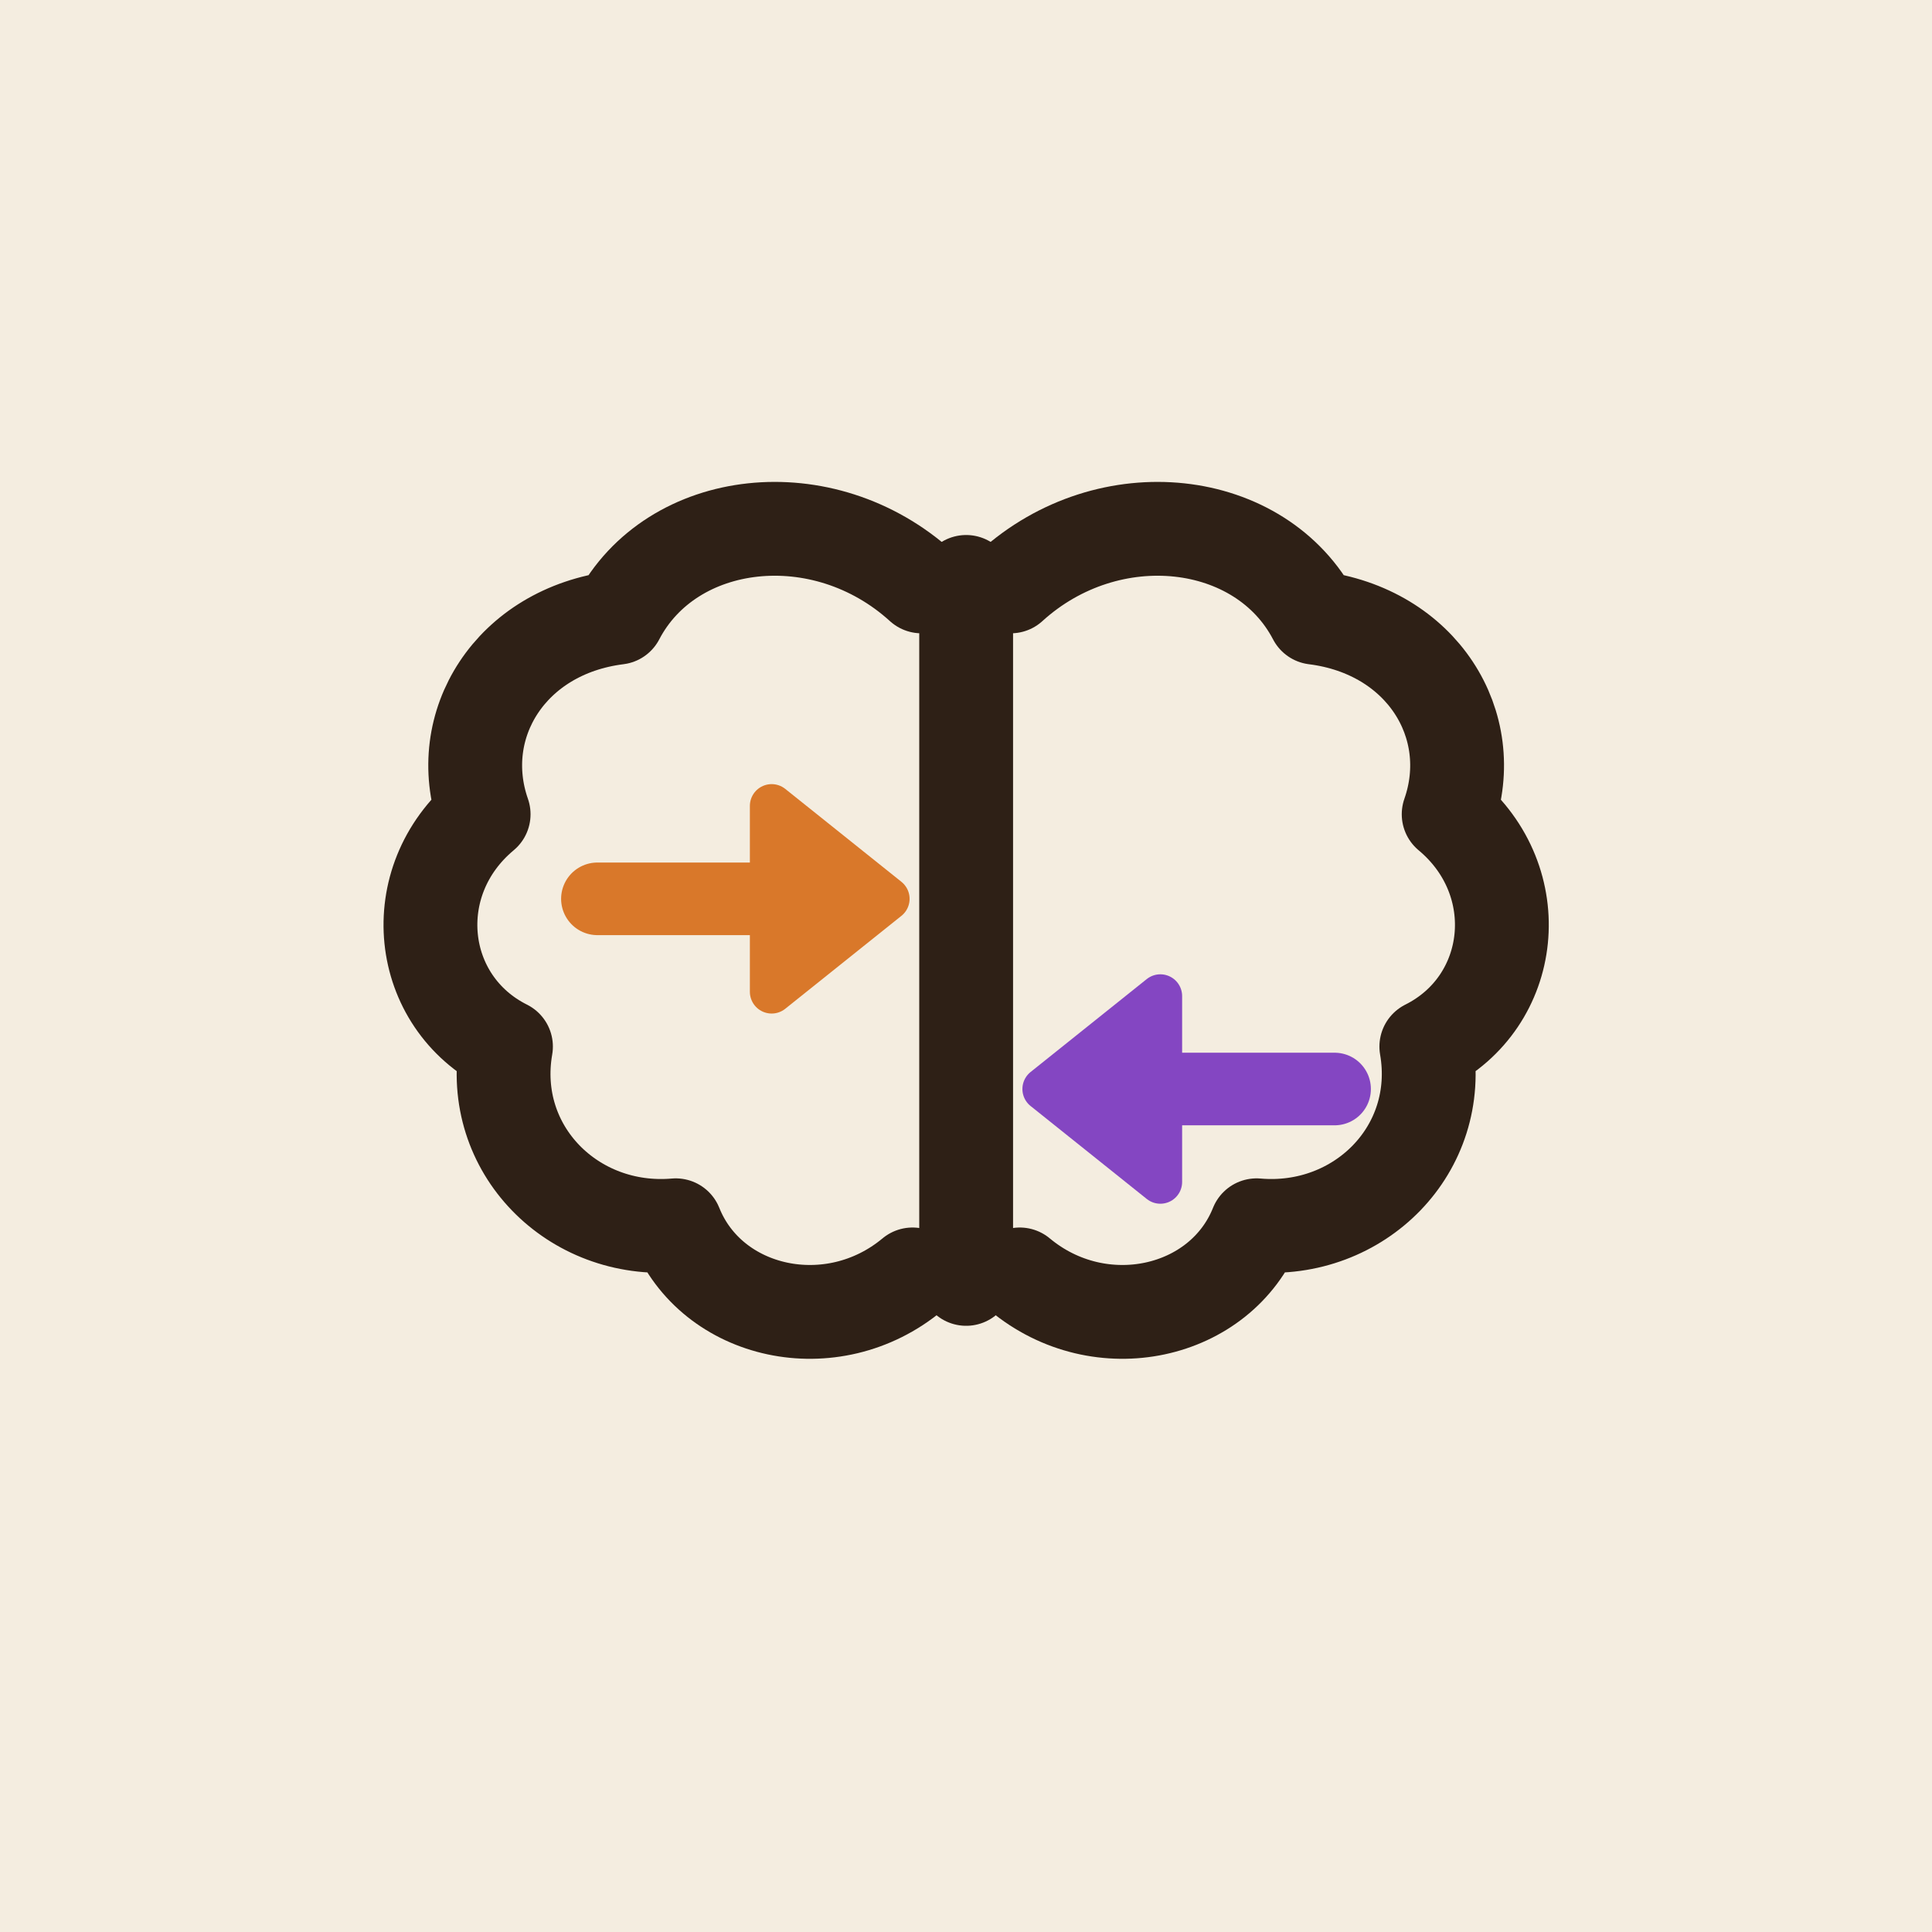
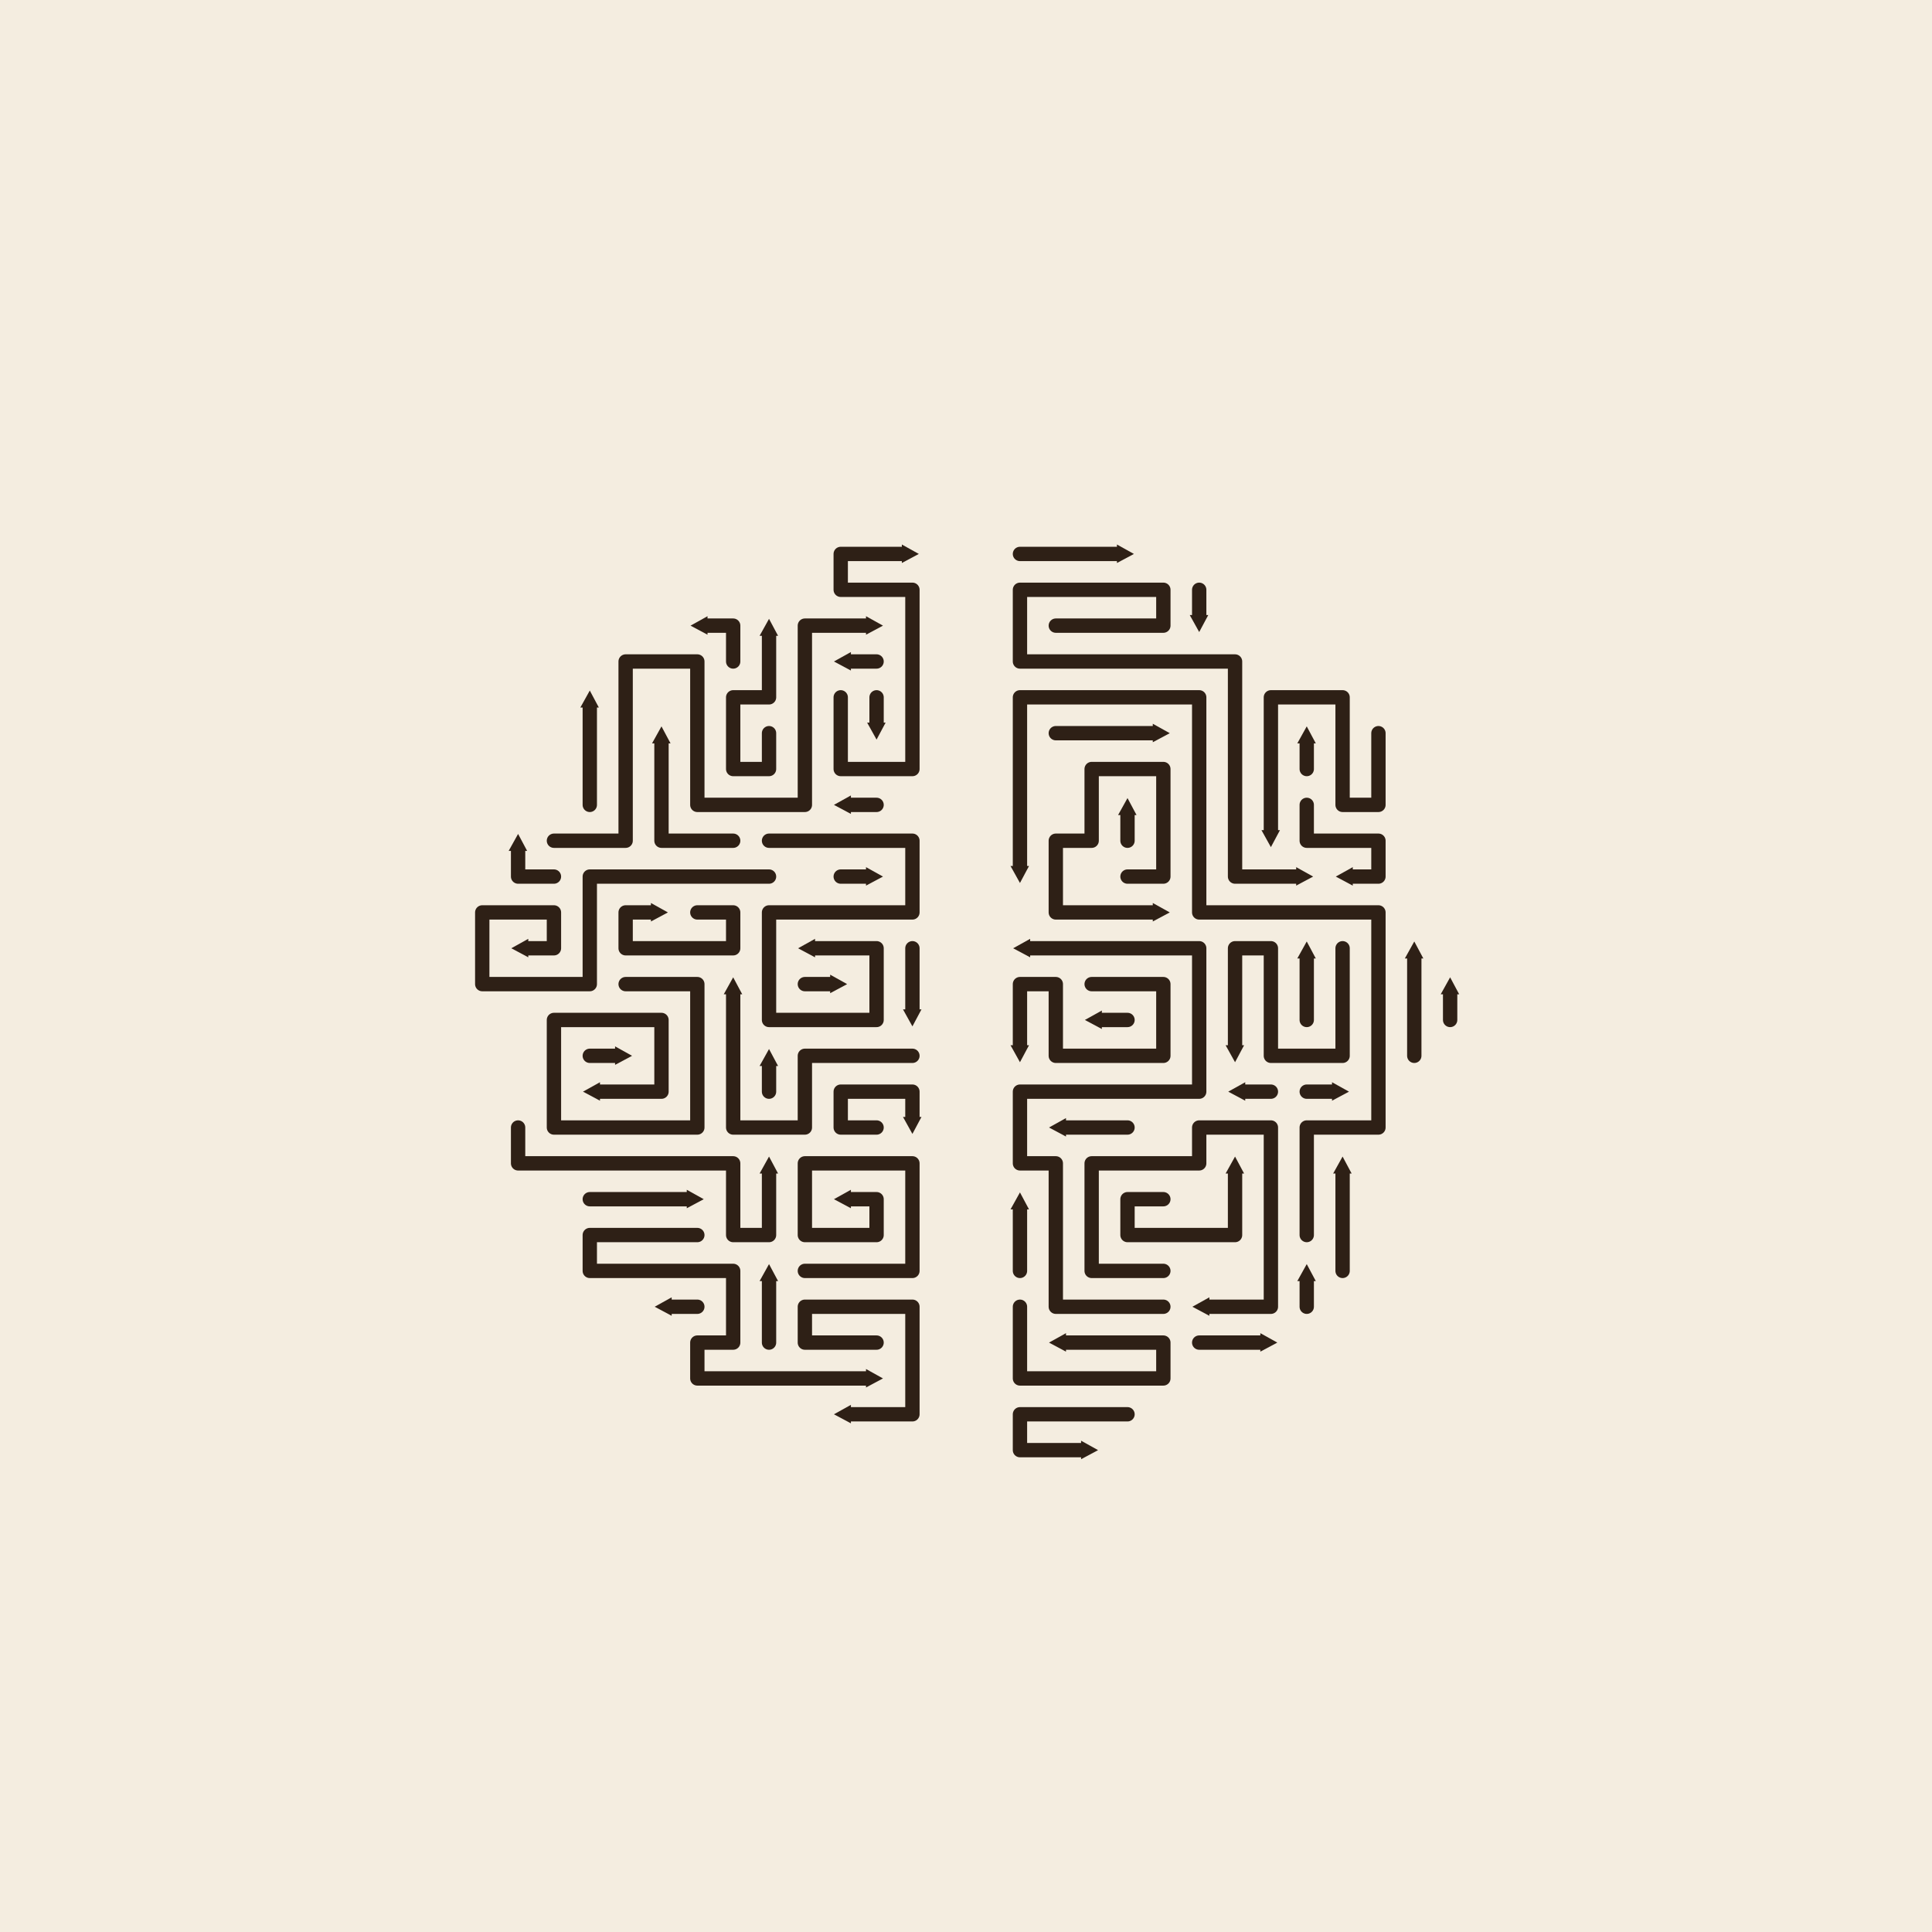
- <svg xmlns="http://www.w3.org/2000/svg" width="512" height="512" viewBox="0 0 512 512">
-   <rect width="512" height="512" rx="0" fill="#F4EDE0" />
-   <g transform="translate(66.6 66.6) scale(11.840)" fill="none" stroke="#2E2016" stroke-width="2.1" stroke-linecap="round" stroke-linejoin="round">
-     <path d="M15 7.5c-2.2-2-5.6-1.6-6.8.7-2.4.3-3.7 2.4-3 4.4-1.8 1.5-1.5 4.2.5 5.2-.4 2.3 1.5 4.2 3.8 4 .8 2 3.5 2.6 5.3 1.1" />
-     <path d="M17 7.5c2.2-2 5.6-1.6 6.8.7 2.4.3 3.7 2.4 3 4.4 1.8 1.5 1.5 4.2-.5 5.2.4 2.3-1.5 4.2-3.8 4-.8 2-3.5 2.6-5.3 1.1" />
-     <path d="M16 7.4v15.6" />
-   </g>
-   <g transform="translate(196.8 238.2) rotate(0)" stroke="#D9782A" stroke-linecap="round" stroke-linejoin="round">
-     <path d="M-38.48 0 H7.696" stroke-width="19.24" fill="none" />
-     <path d="M7.696 -24.627 L38.48 0 L7.696 24.627 Z" fill="#D9782A" stroke-width="11.544" />
-   </g>
-   <g transform="translate(315.2 288.6) rotate(180)" stroke="#8446C2" stroke-linecap="round" stroke-linejoin="round">
-     <path d="M-38.48 0 H7.696" stroke-width="19.24" fill="none" />
-     <path d="M7.696 -24.627 L38.48 0 L7.696 24.627 Z" fill="#8446C2" stroke-width="11.544" />
+ <svg xmlns="http://www.w3.org/2000/svg" width="512" height="512" viewBox="0 0 512 512" role="img" aria-label="Puzzle – Train Your Brain: a brain drawn out of arrows">
+   <rect width="512" height="512" fill="#F4EDE0" />
+   <g fill="none" stroke="#2E2016" stroke-width="3.80" stroke-linecap="round" stroke-linejoin="round">
+     <path d="M146.8,222.8L165.8,222.8L165.8,175.3L184.8,175.3L184.8,213.3L213.3,213.3L213.3,165.8L229.5,165.8" />
+     <path d="M234.0,165.8 L229.5,168.2 L229.5,163.3 Z" fill="#2E2016" stroke="none" />
+     <path d="M308.3,346.3L279.8,346.3L279.8,308.3L270.3,308.3L270.3,289.3L317.8,289.3L317.8,251.3L273.0,251.3" />
+     <path d="M268.5,251.3 L273.0,248.8 L273.0,253.7 Z" fill="#2E2016" stroke="none" />
+     <path d="M346.3,327.3L346.3,298.8L365.3,298.8L365.3,241.8L317.8,241.8L317.8,184.8L270.3,184.8L270.3,229.5" />
+     <path d="M270.3,234.0 L267.8,229.5 L272.7,229.5 Z" fill="#2E2016" stroke="none" />
+     <path d="M279.8,165.8L308.3,165.8L308.3,156.3L270.3,156.3L270.3,175.3L327.3,175.3L327.3,232.3L343.5,232.3" />
+     <path d="M348.0,232.3 L343.5,234.7 L343.5,229.8 Z" fill="#2E2016" stroke="none" />
+     <path d="M298.8,232.3L308.3,232.3L308.3,203.8L289.3,203.8L289.3,222.8L279.8,222.8L279.8,241.8L305.5,241.8" />
+     <path d="M310.0,241.8 L305.5,244.2 L305.5,239.3 Z" fill="#2E2016" stroke="none" />
+     <path d="M308.3,336.8L289.3,336.8L289.3,308.3L317.8,308.3L317.8,298.8L336.8,298.8L336.8,346.3L320.5,346.3" />
+     <path d="M316.0,346.3 L320.5,343.8 L320.5,348.7 Z" fill="#2E2016" stroke="none" />
+     <path d="M194.3,175.3L194.3,165.8L187.5,165.8" />
+     <path d="M183.0,165.8 L187.5,163.3 L187.5,168.2 Z" fill="#2E2016" stroke="none" />
+     <path d="M355.8,251.3L355.8,279.8L336.8,279.8L336.8,251.3L327.3,251.3L327.3,277.0" />
+     <path d="M327.3,281.5 L324.8,277.0 L329.7,277.0 Z" fill="#2E2016" stroke="none" />
+     <path d="M213.3,336.8L241.8,336.8L241.8,308.3L213.3,308.3L213.3,327.3L232.3,327.3L232.3,317.8L225.5,317.8" />
+     <path d="M221.0,317.8 L225.5,315.3 L225.5,320.2 Z" fill="#2E2016" stroke="none" />
+     <path d="M346.3,213.3L346.3,222.8L365.3,222.8L365.3,232.3L358.5,232.3" />
+     <path d="M354.0,232.3 L358.5,229.8 L358.5,234.7 Z" fill="#2E2016" stroke="none" />
+     <path d="M203.8,222.8L241.8,222.8L241.8,241.8L203.8,241.8L203.8,270.3L232.3,270.3L232.3,251.3L216.0,251.3" />
+     <path d="M211.5,251.3 L216.0,248.8 L216.0,253.7 Z" fill="#2E2016" stroke="none" />
+     <path d="M184.8,327.3L156.3,327.3L156.3,336.8L194.3,336.8L194.3,355.8L184.8,355.8L184.8,365.3L229.5,365.3" />
+     <path d="M234.0,365.3 L229.5,367.7 L229.5,362.8 Z" fill="#2E2016" stroke="none" />
+     <path d="M165.8,260.8L184.8,260.8L184.8,298.8L146.8,298.8L146.8,270.3L175.3,270.3L175.3,289.3L159.0,289.3" />
+     <path d="M154.5,289.3 L159.0,286.8 L159.0,291.7 Z" fill="#2E2016" stroke="none" />
+     <path d="M279.8,194.3L305.5,194.3" />
+     <path d="M310.0,194.3 L305.5,196.7 L305.5,191.8 Z" fill="#2E2016" stroke="none" />
+     <path d="M241.8,279.8L213.3,279.8L213.3,298.8L194.3,298.8L194.3,263.5" />
+     <path d="M194.3,259.0 L196.7,263.5 L191.8,263.5 Z" fill="#2E2016" stroke="none" />
+     <path d="M203.8,232.3L156.3,232.3L156.3,260.8L127.8,260.8L127.8,241.8L146.8,241.8L146.8,251.3L140.0,251.3" />
+     <path d="M135.5,251.3 L140.0,248.8 L140.0,253.7 Z" fill="#2E2016" stroke="none" />
+     <path d="M374.8,279.8L374.8,254.0" />
+     <path d="M374.8,249.5 L377.2,254.0 L372.3,254.0 Z" fill="#2E2016" stroke="none" />
+     <path d="M194.3,222.8L175.3,222.8L175.3,197.0" />
+     <path d="M175.3,192.5 L177.7,197.0 L172.8,197.0 Z" fill="#2E2016" stroke="none" />
+     <path d="M222.8,184.8L222.8,203.8L241.8,203.8L241.8,156.3L222.8,156.3L222.8,146.8L239.0,146.8" />
+     <path d="M243.5,146.8 L239.0,149.2 L239.0,144.3 Z" fill="#2E2016" stroke="none" />
+     <path d="M232.3,213.3L225.5,213.3" />
+     <path d="M221.0,213.3 L225.5,210.8 L225.5,215.7 Z" fill="#2E2016" stroke="none" />
+     <path d="M137.3,298.8L137.3,308.3L194.3,308.3L194.3,327.3L203.8,327.3L203.8,311.0" />
+     <path d="M203.8,306.5 L206.2,311.0 L201.3,311.0 Z" fill="#2E2016" stroke="none" />
+     <path d="M222.8,232.3L229.5,232.3" />
+     <path d="M234.0,232.3 L229.5,234.7 L229.5,229.8 Z" fill="#2E2016" stroke="none" />
+     <path d="M232.3,355.8L213.3,355.8L213.3,346.3L241.8,346.3L241.8,374.8L225.5,374.8" />
+     <path d="M221.0,374.8 L225.5,372.3 L225.5,377.2 Z" fill="#2E2016" stroke="none" />
+     <path d="M203.8,194.3L203.8,203.8L194.3,203.8L194.3,184.8L203.8,184.8L203.8,168.5" />
+     <path d="M203.8,164.0 L206.2,168.5 L201.3,168.5 Z" fill="#2E2016" stroke="none" />
+     <path d="M213.3,260.8L220.0,260.8" />
+     <path d="M224.5,260.8 L220.0,263.2 L220.0,258.3 Z" fill="#2E2016" stroke="none" />
+     <path d="M156.3,213.3L156.3,187.5" />
+     <path d="M156.3,183.0 L158.7,187.5 L153.8,187.5 Z" fill="#2E2016" stroke="none" />
+     <path d="M184.8,241.8L194.3,241.8L194.3,251.3L165.8,251.3L165.8,241.8L172.5,241.8" />
+     <path d="M177.0,241.8 L172.5,244.2 L172.5,239.3 Z" fill="#2E2016" stroke="none" />
+     <path d="M308.3,317.8L298.8,317.8L298.8,327.3L327.3,327.3L327.3,311.0" />
+     <path d="M327.3,306.5 L329.7,311.0 L324.8,311.0 Z" fill="#2E2016" stroke="none" />
+     <path d="M270.3,336.8L270.3,320.5" />
+     <path d="M270.3,316.0 L272.7,320.5 L267.8,320.5 Z" fill="#2E2016" stroke="none" />
+     <path d="M146.8,232.3L137.3,232.3L137.3,225.5" />
+     <path d="M137.3,221.0 L139.7,225.5 L134.8,225.5 Z" fill="#2E2016" stroke="none" />
+     <path d="M270.3,346.3L270.3,365.3L308.3,365.3L308.3,355.8L282.5,355.8" />
+     <path d="M278.0,355.8 L282.5,353.3 L282.5,358.2 Z" fill="#2E2016" stroke="none" />
+     <path d="M365.3,194.3L365.3,213.3L355.8,213.3L355.8,184.8L336.8,184.8L336.8,220.0" />
+     <path d="M336.8,224.5 L334.3,220.0 L339.2,220.0 Z" fill="#2E2016" stroke="none" />
+     <path d="M289.3,260.8L308.3,260.8L308.3,279.8L279.8,279.8L279.8,260.8L270.3,260.8L270.3,277.0" />
+     <path d="M270.3,281.5 L267.8,277.0 L272.7,277.0 Z" fill="#2E2016" stroke="none" />
+     <path d="M298.8,374.8L270.3,374.8L270.3,384.3L286.5,384.3" />
+     <path d="M291.0,384.3 L286.5,386.7 L286.5,381.8 Z" fill="#2E2016" stroke="none" />
+     <path d="M317.8,355.8L334.0,355.8" />
+     <path d="M338.5,355.8 L334.0,358.2 L334.0,353.3 Z" fill="#2E2016" stroke="none" />
+     <path d="M156.3,317.8L182.0,317.8" />
+     <path d="M186.5,317.8 L182.0,320.2 L182.0,315.3 Z" fill="#2E2016" stroke="none" />
+     <path d="M298.8,222.8L298.8,216.0" />
+     <path d="M298.8,211.5 L301.2,216.0 L296.3,216.0 Z" fill="#2E2016" stroke="none" />
+     <path d="M232.3,184.8L232.3,191.5" />
+     <path d="M232.3,196.0 L229.8,191.5 L234.7,191.5 Z" fill="#2E2016" stroke="none" />
+     <path d="M203.8,355.8L203.8,339.5" />
+     <path d="M203.8,335.0 L206.2,339.5 L201.3,339.5 Z" fill="#2E2016" stroke="none" />
+     <path d="M355.8,336.8L355.8,311.0" />
+     <path d="M355.8,306.5 L358.2,311.0 L353.3,311.0 Z" fill="#2E2016" stroke="none" />
+     <path d="M232.3,298.8L222.8,298.8L222.8,289.3L241.8,289.3L241.8,296.0" />
+     <path d="M241.8,300.5 L239.3,296.0 L244.2,296.0 Z" fill="#2E2016" stroke="none" />
+     <path d="M298.8,270.3L292.0,270.3" />
+     <path d="M287.5,270.3 L292.0,267.8 L292.0,272.7 Z" fill="#2E2016" stroke="none" />
+     <path d="M346.3,270.3L346.3,254.0" />
+     <path d="M346.3,249.5 L348.7,254.0 L343.8,254.0 Z" fill="#2E2016" stroke="none" />
+     <path d="M298.8,298.8L282.5,298.8" />
+     <path d="M278.0,298.8 L282.5,296.3 L282.5,301.2 Z" fill="#2E2016" stroke="none" />
+     <path d="M346.3,346.3L346.3,339.5" />
+     <path d="M346.3,335.0 L348.7,339.5 L343.8,339.5 Z" fill="#2E2016" stroke="none" />
+     <path d="M346.3,203.8L346.3,197.0" />
+     <path d="M346.3,192.5 L348.7,197.0 L343.8,197.0 Z" fill="#2E2016" stroke="none" />
+     <path d="M232.3,175.3L225.5,175.3" />
+     <path d="M221.0,175.3 L225.5,172.8 L225.5,177.7 Z" fill="#2E2016" stroke="none" />
+     <path d="M184.8,346.3L178.0,346.3" />
+     <path d="M173.5,346.3 L178.0,343.8 L178.0,348.7 Z" fill="#2E2016" stroke="none" />
+     <path d="M241.8,251.3L241.8,267.5" />
+     <path d="M241.8,272.0 L239.3,267.5 L244.2,267.5 Z" fill="#2E2016" stroke="none" />
+     <path d="M346.3,289.3L353.0,289.3" />
+     <path d="M357.5,289.3 L353.0,291.7 L353.0,286.8 Z" fill="#2E2016" stroke="none" />
+     <path d="M317.8,156.3L317.8,163.0" />
+     <path d="M317.8,167.5 L315.3,163.0 L320.2,163.0 Z" fill="#2E2016" stroke="none" />
+     <path d="M270.3,146.8L296.0,146.8" />
+     <path d="M300.5,146.8 L296.0,149.2 L296.0,144.3 Z" fill="#2E2016" stroke="none" />
+     <path d="M336.8,289.3L330.0,289.3" />
+     <path d="M325.5,289.3 L330.0,286.8 L330.0,291.7 Z" fill="#2E2016" stroke="none" />
+     <path d="M156.3,279.8L163.0,279.8" />
+     <path d="M167.5,279.8 L163.0,282.2 L163.0,277.3 Z" fill="#2E2016" stroke="none" />
+     <path d="M384.3,270.3L384.3,263.5" />
+     <path d="M384.3,259.0 L386.7,263.5 L381.8,263.5 Z" fill="#2E2016" stroke="none" />
+     <path d="M203.8,289.3L203.8,282.5" />
+     <path d="M203.8,278.0 L206.2,282.5 L201.3,282.5 Z" fill="#2E2016" stroke="none" />
  </g>
</svg>
